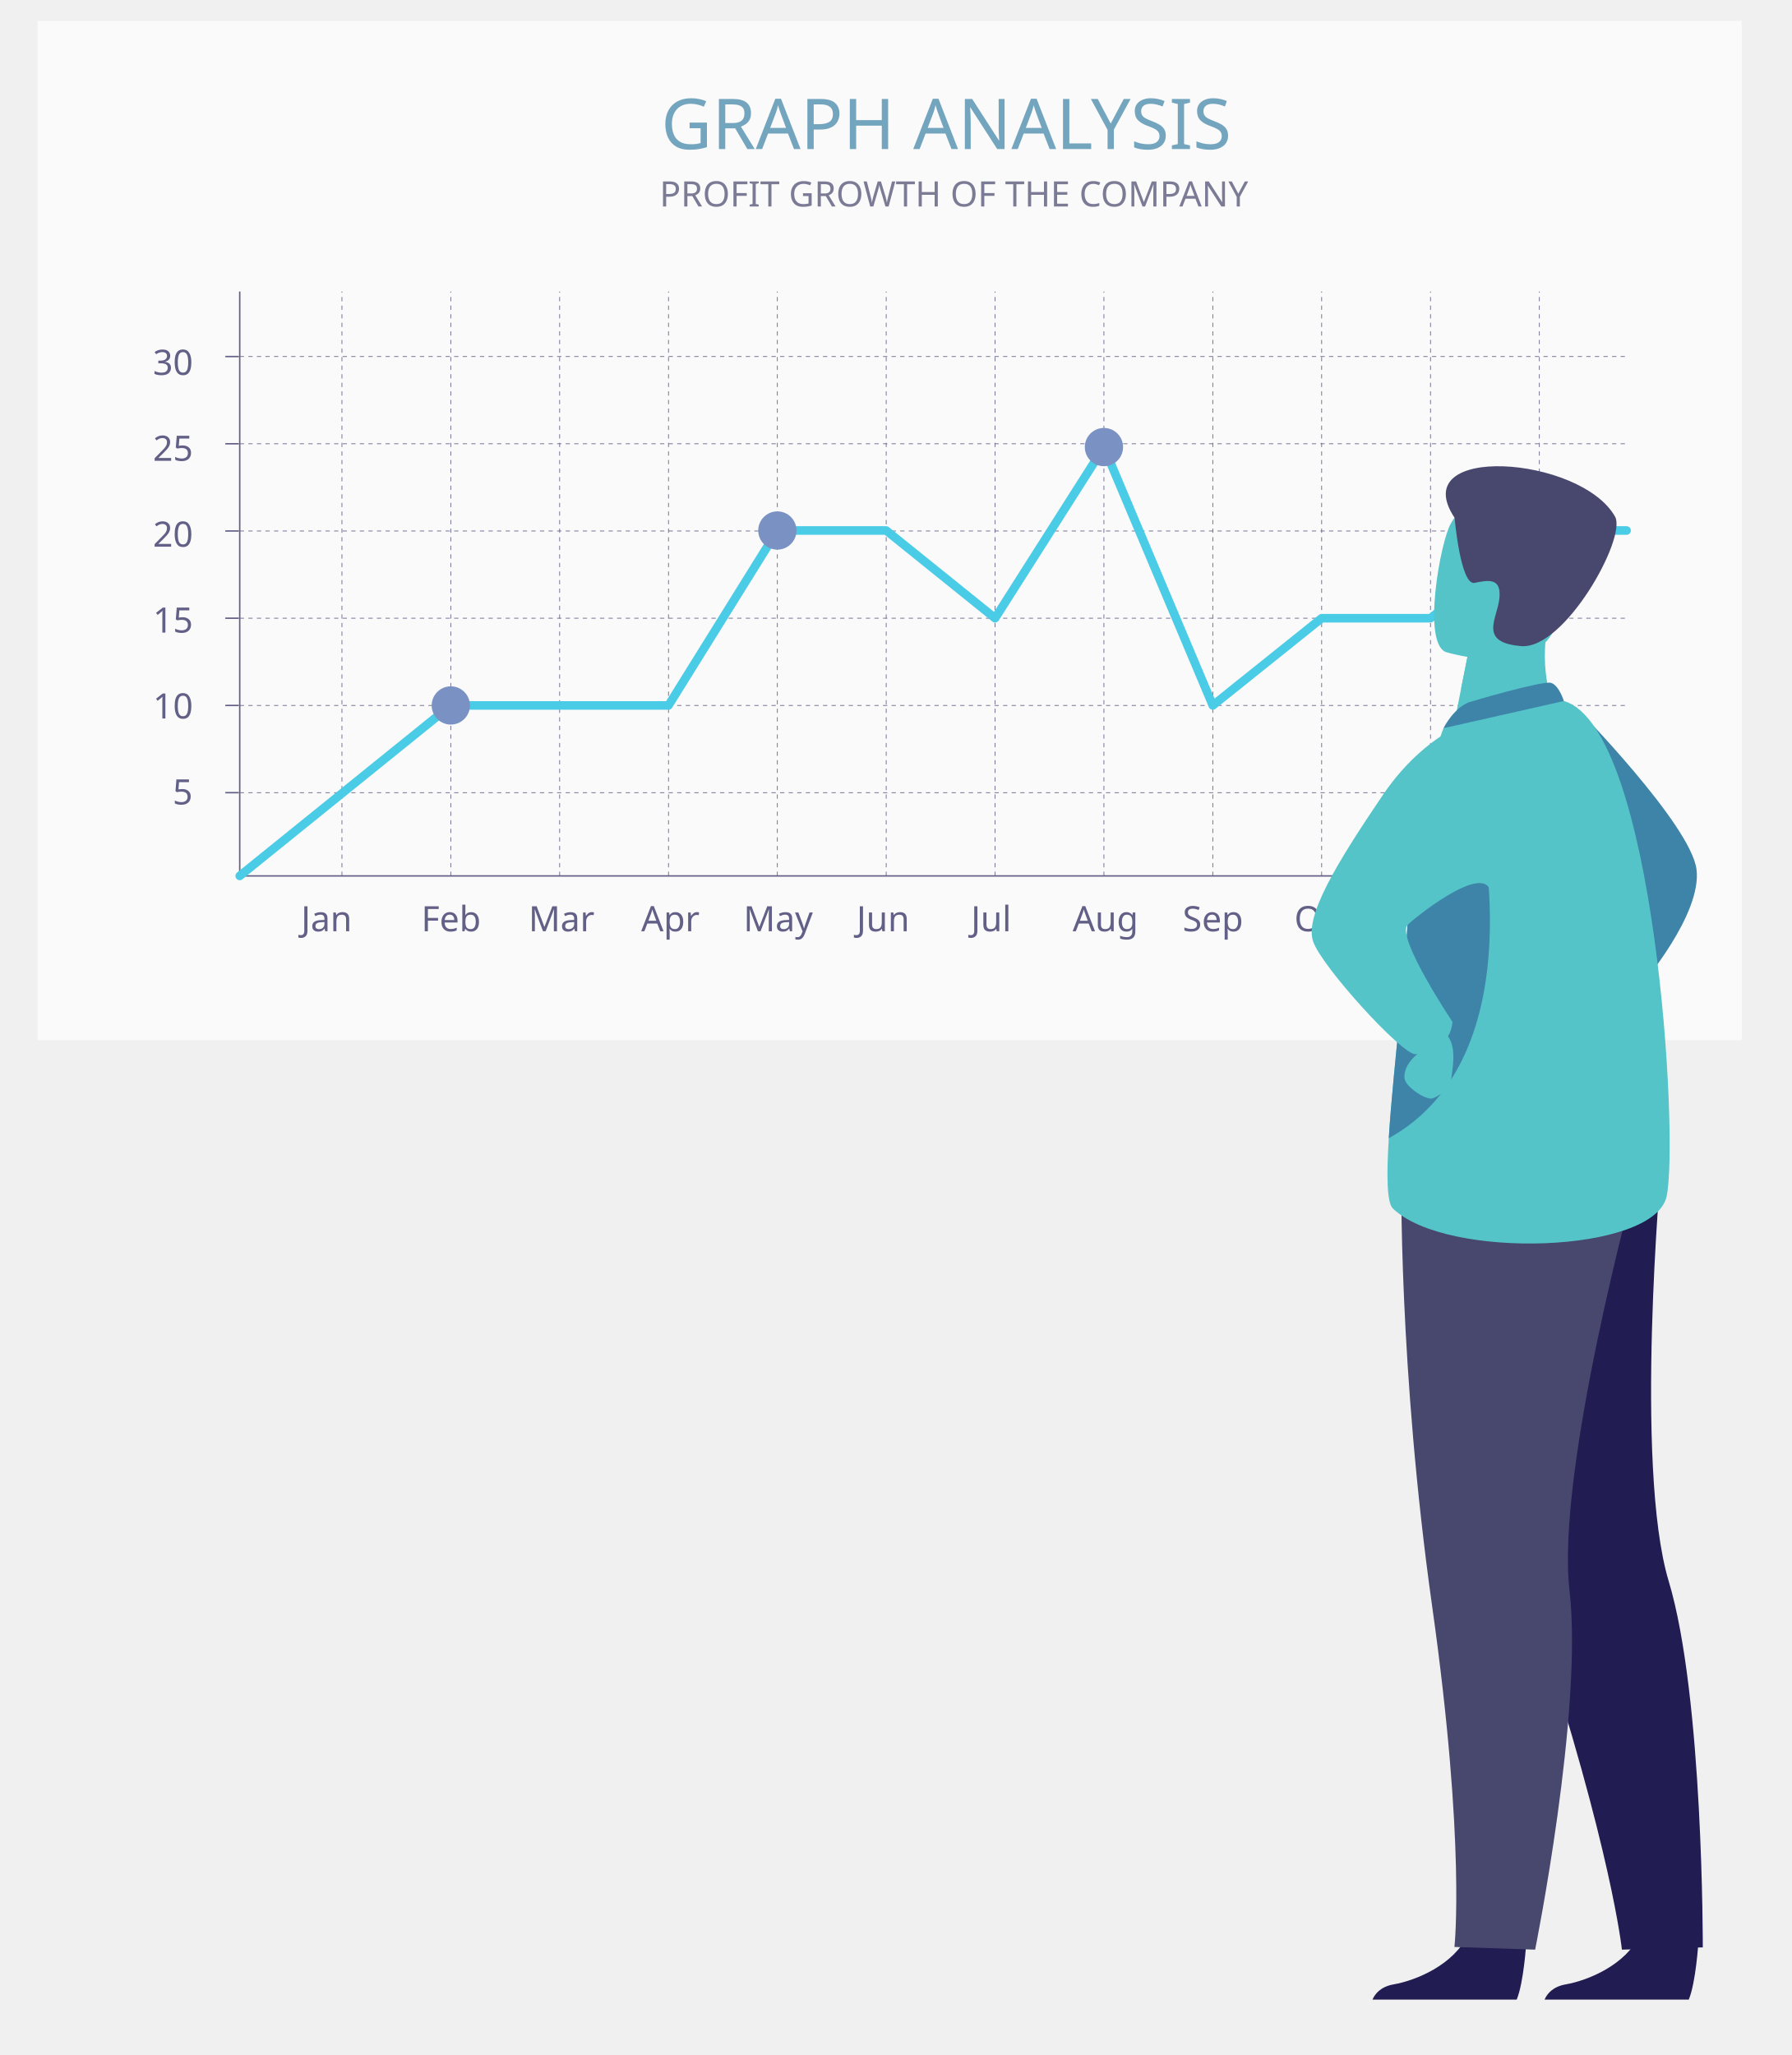
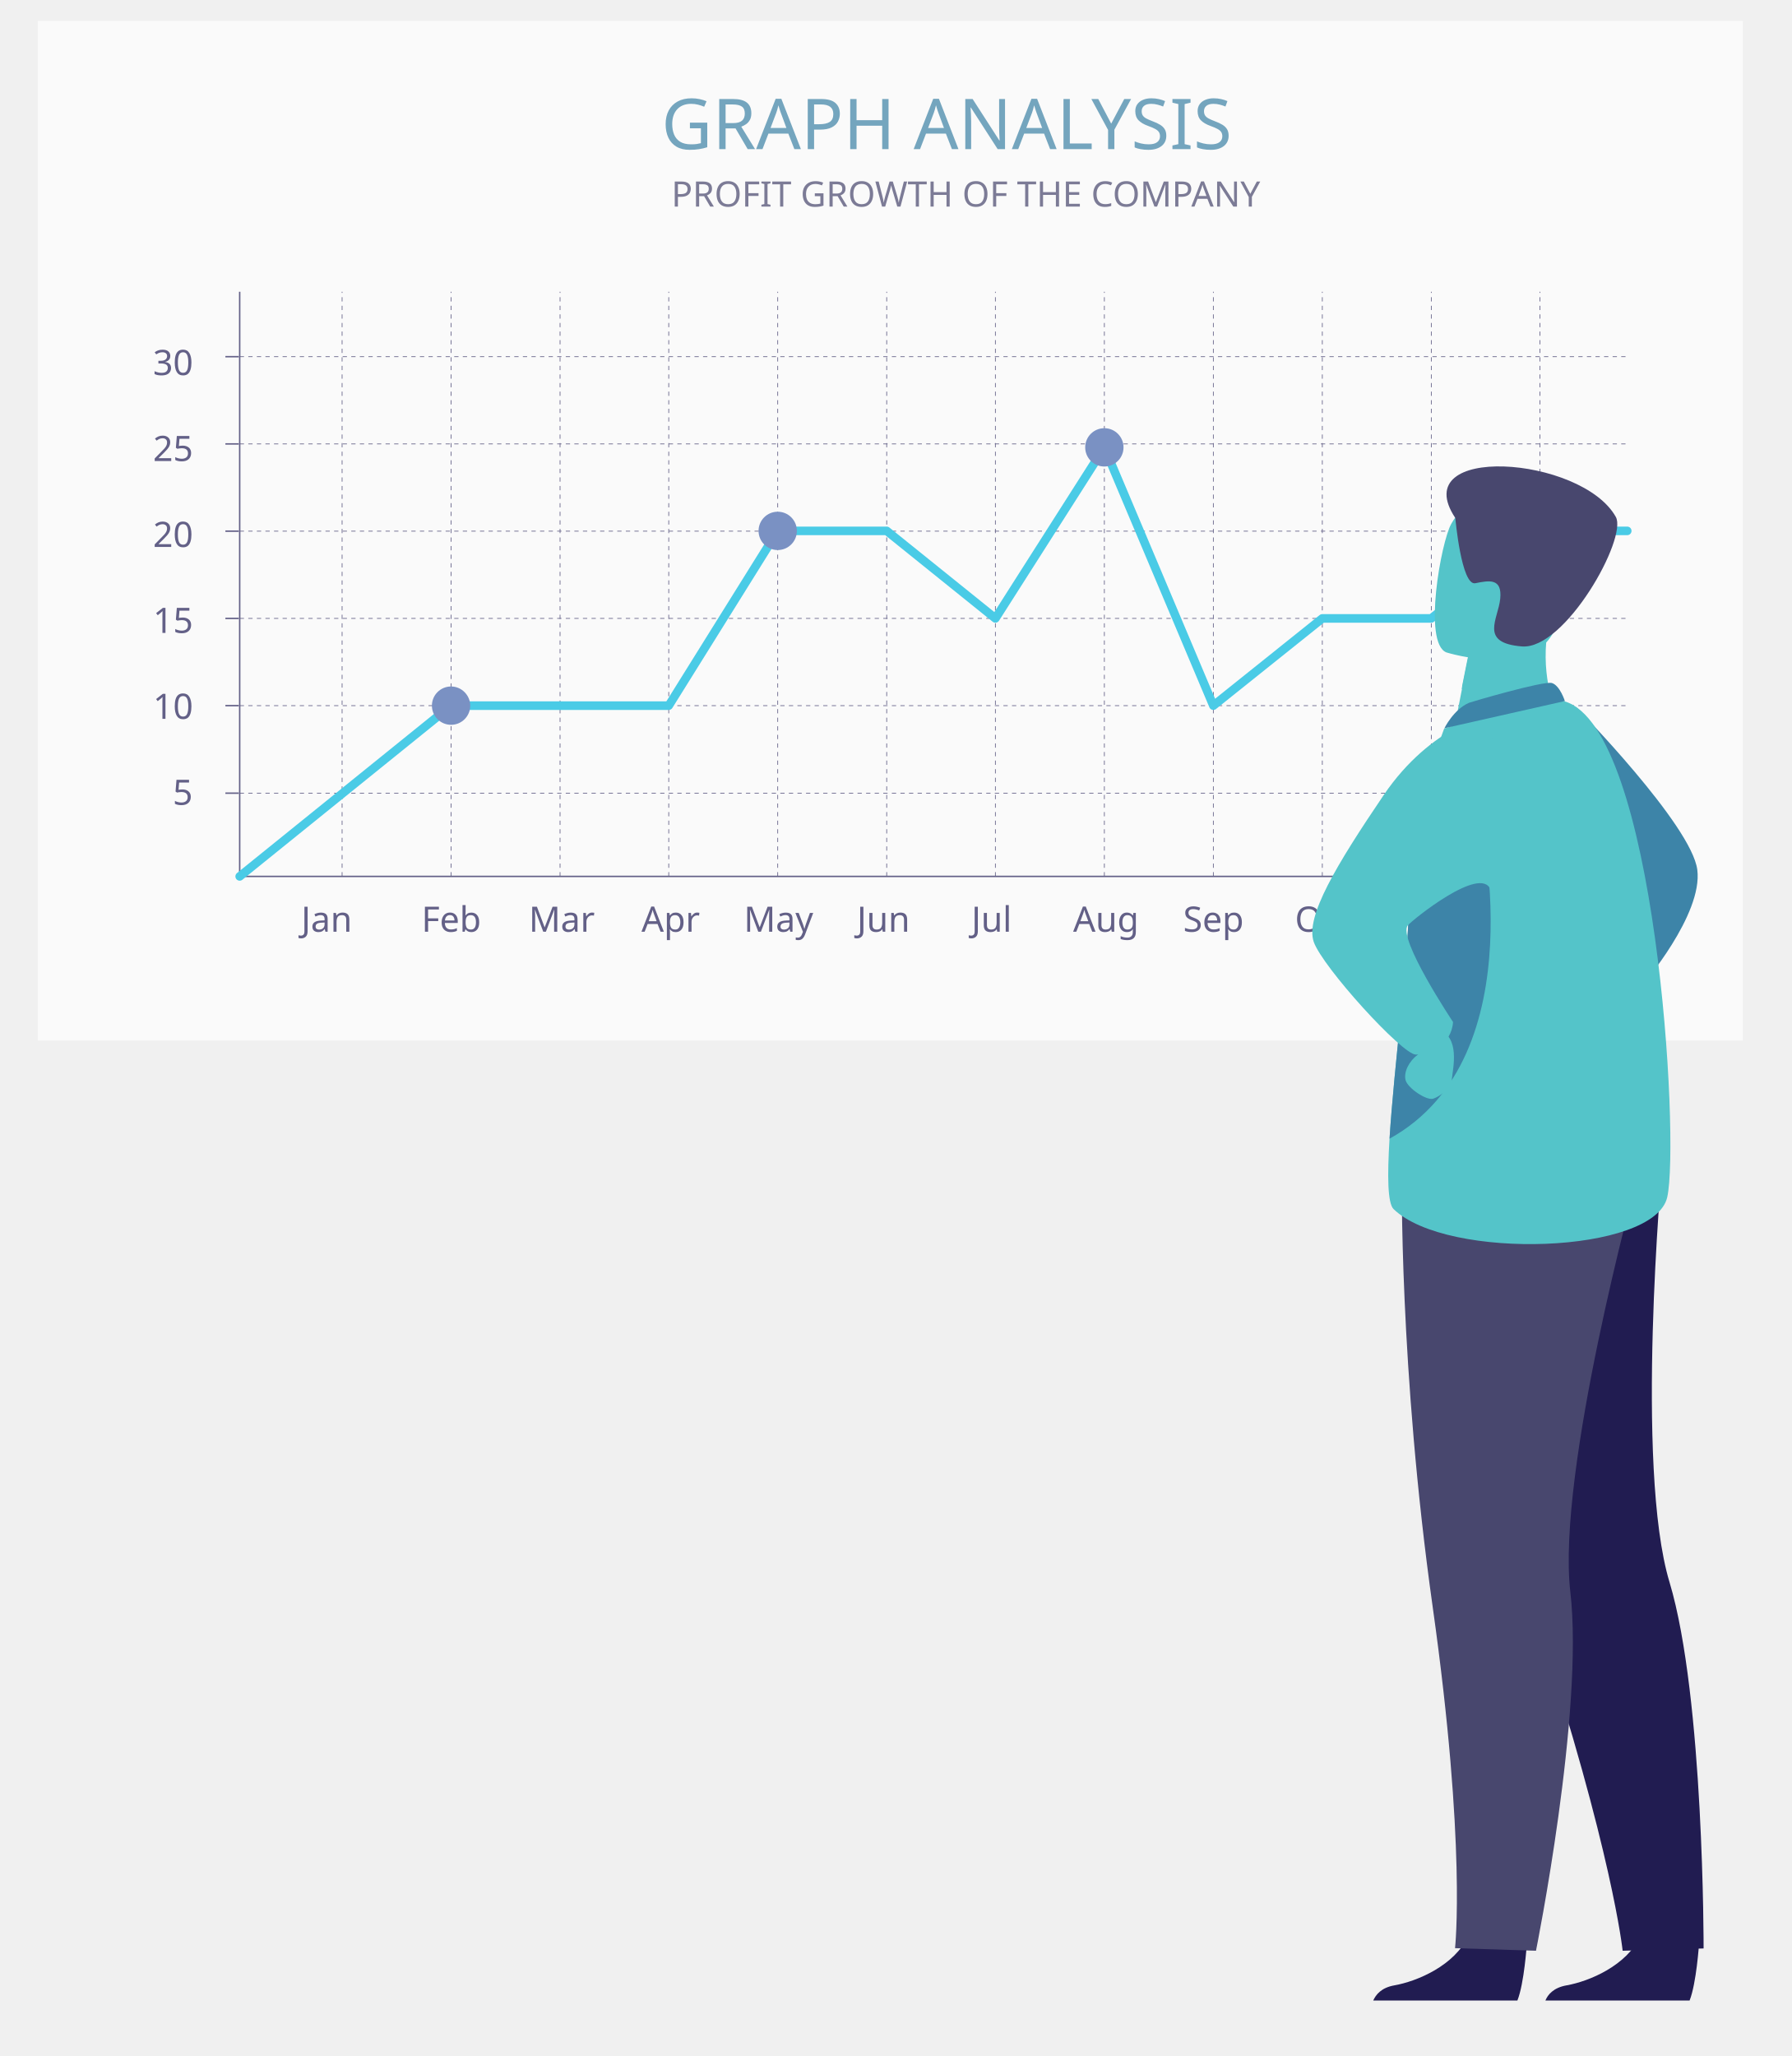
- <svg xmlns="http://www.w3.org/2000/svg" version="1.1" id="Layer_1" x="0px" y="0px" viewBox="0 0 626.53 718.8" style="enable-background:new 0 0 626.53 718.8;" xml:space="preserve">
+ <svg xmlns="http://www.w3.org/2000/svg" version="1.1" id="Layer_1" x="0px" y="0px" viewBox="0 0 626.5 718.8" style="enable-background:new 0 0 626.5 718.8;" xml:space="preserve">
  <style type="text/css">
	.st0{opacity:0.69;}
	.st1{fill:#FFFFFF;}
	.st2{fill:none;stroke:#242058;stroke-width:0.25;stroke-miterlimit:10;stroke-dasharray:1.5;}
	.st3{fill:#242058;}
- 	.st4{font-family:'Roboto-Regular';}
+ 	.st4{font-family:'Kanit-Light';}
	.st5{font-size:12.268px;}
	.st6{fill:none;stroke:#242058;stroke-width:0.5;stroke-miterlimit:10;}
	.st7{fill:#3D84A8;}
- 	.st8{font-size:24.536px;}
- 	.st9{fill:none;}
- 	.st10{fill:#48476E;}
- 	.st11{fill:none;stroke:#00BBE2;stroke-width:3;stroke-linecap:round;stroke-linejoin:round;stroke-miterlimit:10;}
- 	.st12{fill:#4567B0;}
- 	.st13{fill:#211C51;}
- 	.st14{fill:#54C4C9;}
+ 	.st8{font-family:'Kanit-Bold';}
+ 	.st9{font-size:24.536px;}
+ 	.st10{fill:none;}
+ 	.st11{fill:#48476E;}
+ 	.st12{fill:none;stroke:#00BBE2;stroke-width:3;stroke-linecap:round;stroke-linejoin:round;stroke-miterlimit:10;}
+ 	.st13{fill:#4567B0;}
+ 	.st14{fill:#211C51;}
+ 	.st15{fill:#54C4C9;}
</style>
  <g class="st0">
-     <rect x="13.18" y="7.32" class="st1" width="596.08" height="356.49" />
+     <rect x="13.2" y="7.3" class="st1" width="596.1" height="356.5" />
    <g>
-       <line class="st2" x1="119.6" y1="306.38" x2="119.6" y2="101.97" />
-       <line class="st2" x1="157.67" y1="306.38" x2="157.67" y2="101.97" />
-       <line class="st2" x1="195.75" y1="306.38" x2="195.75" y2="101.97" />
-       <line class="st2" x1="233.82" y1="306.38" x2="233.82" y2="101.97" />
-       <line class="st2" x1="271.9" y1="306.38" x2="271.9" y2="101.97" />
-       <line class="st2" x1="309.97" y1="306.38" x2="309.97" y2="101.97" />
-       <line class="st2" x1="348.05" y1="306.38" x2="348.05" y2="101.97" />
-       <line class="st2" x1="386.12" y1="306.38" x2="386.12" y2="101.97" />
-       <line class="st2" x1="424.2" y1="306.38" x2="424.2" y2="101.97" />
-       <line class="st2" x1="462.28" y1="306.38" x2="462.28" y2="101.97" />
-       <line class="st2" x1="500.35" y1="306.38" x2="500.35" y2="101.97" />
-       <line class="st2" x1="538.43" y1="306.38" x2="538.43" y2="101.97" />
+       <line class="st2" x1="119.6" y1="306.4" x2="119.6" y2="102" />
+       <line class="st2" x1="157.7" y1="306.4" x2="157.7" y2="102" />
+       <line class="st2" x1="195.8" y1="306.4" x2="195.8" y2="102" />
+       <line class="st2" x1="233.8" y1="306.4" x2="233.8" y2="102" />
+       <line class="st2" x1="271.9" y1="306.4" x2="271.9" y2="102" />
+       <line class="st2" x1="310" y1="306.4" x2="310" y2="102" />
+       <line class="st2" x1="348" y1="306.4" x2="348" y2="102" />
+       <line class="st2" x1="386.1" y1="306.4" x2="386.1" y2="102" />
+       <line class="st2" x1="424.2" y1="306.4" x2="424.2" y2="102" />
+       <line class="st2" x1="462.3" y1="306.4" x2="462.3" y2="102" />
+       <line class="st2" x1="500.4" y1="306.4" x2="500.4" y2="102" />
+       <line class="st2" x1="538.4" y1="306.4" x2="538.4" y2="102" />
      <g>
        <text transform="matrix(1 0 0 1 60.3898 281.3667)" class="st3 st4 st5">5</text>
      </g>
      <g>
        <text transform="matrix(1 0 0 1 53.4879 251.3188)" class="st3 st4 st5">10</text>
      </g>
      <g>
        <text transform="matrix(1 0 0 1 53.4908 221.271)" class="st3 st4 st5">15</text>
      </g>
      <g>
        <text transform="matrix(1 0 0 1 53.4879 191.2231)" class="st3 st4 st5">20</text>
      </g>
      <g>
        <text transform="matrix(1 0 0 1 53.4908 161.1763)" class="st3 st4 st5">25</text>
      </g>
      <g>
        <text transform="matrix(1 0 0 1 53.4879 131.1274)" class="st3 st4 st5">30</text>
      </g>
      <g>
        <text transform="matrix(1 0 0 1 105.3067 325.7437)" class="st3 st4 st5">Jan</text>
      </g>
      <g>
        <text transform="matrix(1 0 0 1 147.3707 325.7437)" class="st3 st4 st5">Feb</text>
      </g>
      <g>
        <text transform="matrix(1 0 0 1 184.8829 325.7437)" class="st3 st4 st5">Mar</text>
      </g>
      <g>
        <text transform="matrix(1 0 0 1 224.2638 325.7437)" class="st3 st4 st5">Apr</text>
      </g>
      <g>
        <text transform="matrix(1 0 0 1 260.0538 325.7437)" class="st3 st4 st5">May</text>
      </g>
      <g>
        <text transform="matrix(1 0 0 1 299.6197 325.7437)" class="st3 st4 st5">Jun</text>
      </g>
      <g>
        <text transform="matrix(1 0 0 1 339.6329 325.7437)" class="st3 st4 st5">Jul</text>
      </g>
      <g>
        <text transform="matrix(1 0 0 1 375.1803 325.7437)" class="st3 st4 st5">Aug</text>
      </g>
      <g>
        <text transform="matrix(1 0 0 1 413.6476 325.7437)" class="st3 st4 st5">Sep</text>
      </g>
      <g>
        <text transform="matrix(1 0 0 1 452.7208 325.7437)" class="st3 st4 st5">Oct</text>
      </g>
      <g>
        <text transform="matrix(1 0 0 1 489.4044 325.7437)" class="st3 st4 st5">Nov</text>
      </g>
      <g>
        <text transform="matrix(1 0 0 1 527.8878 325.7437)" class="st3 st4 st5">Dec</text>
      </g>
-       <line class="st6" x1="78.81" y1="277.26" x2="83.54" y2="277.26" />
-       <line class="st6" x1="78.81" y1="246.75" x2="83.54" y2="246.75" />
-       <line class="st6" x1="78.81" y1="216.24" x2="83.54" y2="216.24" />
-       <line class="st6" x1="78.81" y1="185.73" x2="83.54" y2="185.73" />
-       <line class="st6" x1="78.81" y1="155.22" x2="83.54" y2="155.22" />
-       <line class="st6" x1="78.81" y1="124.71" x2="83.54" y2="124.71" />
-       <line class="st2" x1="83.85" y1="277.26" x2="568.93" y2="277.26" />
-       <line class="st2" x1="83.85" y1="246.75" x2="568.93" y2="246.75" />
-       <line class="st2" x1="83.85" y1="216.24" x2="568.93" y2="216.24" />
-       <line class="st2" x1="83.85" y1="185.73" x2="568.93" y2="185.73" />
-       <line class="st2" x1="83.85" y1="155.22" x2="568.93" y2="155.22" />
-       <line class="st2" x1="83.85" y1="124.71" x2="568.93" y2="124.71" />
-       <polyline class="st6" points="83.85,101.97 83.85,306.38 568.93,306.38   " />
+       <line class="st6" x1="78.8" y1="277.3" x2="83.5" y2="277.3" />
+       <line class="st6" x1="78.8" y1="246.7" x2="83.5" y2="246.7" />
+       <line class="st6" x1="78.8" y1="216.2" x2="83.5" y2="216.2" />
+       <line class="st6" x1="78.8" y1="185.7" x2="83.5" y2="185.7" />
+       <line class="st6" x1="78.8" y1="155.2" x2="83.5" y2="155.2" />
+       <line class="st6" x1="78.8" y1="124.7" x2="83.5" y2="124.7" />
+       <line class="st2" x1="83.8" y1="277.3" x2="568.9" y2="277.3" />
+       <line class="st2" x1="83.8" y1="246.7" x2="568.9" y2="246.7" />
+       <line class="st2" x1="83.8" y1="216.2" x2="568.9" y2="216.2" />
+       <line class="st2" x1="83.8" y1="185.7" x2="568.9" y2="185.7" />
+       <line class="st2" x1="83.8" y1="155.2" x2="568.9" y2="155.2" />
+       <line class="st2" x1="83.8" y1="124.7" x2="568.9" y2="124.7" />
+       <polyline class="st6" points="83.8,102 83.8,306.4 568.9,306.4   " />
    </g>
    <g>
-       <text transform="matrix(1 0 0 1 231.2189 52.1313)" class="st7 st4 st8">GRAPH ANALYSIS</text>
+       <text transform="matrix(1 0 0 1 231.2189 52.1313)" class="st7 st8 st9">GRAPH ANALYSIS</text>
    </g>
    <g>
-       <rect x="216.22" y="62.87" class="st9" width="232.53" height="15.33" />
-       <text transform="matrix(1 0 0 1 230.7135 72.2158)" class="st10 st4 st5">PROFIT GROWTH OF THE COMPANY</text>
+       <rect x="216.2" y="62.9" class="st10" width="232.5" height="15.3" />
+       <text transform="matrix(1 0 0 1 234.7135 72.2158)" class="st11 st4 st5">PROFIT GROWTH OF THE COMPANY</text>
    </g>
-     <polyline class="st11" points="83.85,306.38 157.67,246.75 233.82,246.75 271.9,185.56 309.97,185.56 348.05,216.24 386.12,156.38    424.2,246.75 462.28,216.24 500.35,216.24 538.43,185.56 568.93,185.56  " />
-     <path class="st12" d="M164.37,246.75c0,3.7-3,6.69-6.69,6.69c-3.7,0-6.69-3-6.69-6.69s3-6.69,6.69-6.69   C161.37,240.06,164.37,243.06,164.37,246.75z" />
-     <path class="st12" d="M278.59,185.56c0,3.7-3,6.69-6.69,6.69c-3.7,0-6.69-3-6.69-6.69c0-3.7,3-6.69,6.69-6.69   C275.6,178.87,278.59,181.87,278.59,185.56z" />
-     <path class="st12" d="M392.82,156.38c0,3.7-3,6.69-6.69,6.69c-3.7,0-6.69-3-6.69-6.69s3-6.69,6.69-6.69   C389.82,149.69,392.82,152.68,392.82,156.38z" />
-     <path class="st12" d="M545.12,185.56c0,3.7-3,6.69-6.69,6.69c-3.7,0-6.69-3-6.69-6.69c0-3.7,3-6.69,6.69-6.69   C542.12,178.87,545.12,181.87,545.12,185.56z" />
+     <polyline class="st12" points="83.8,306.4 157.7,246.7 233.8,246.7 271.9,185.6 310,185.6 348,216.2 386.1,156.4 424.2,246.7    462.3,216.2 500.4,216.2 538.4,185.6 568.9,185.6  " />
+     <path class="st13" d="M164.4,246.7c0,3.7-3,6.7-6.7,6.7s-6.7-3-6.7-6.7s3-6.7,6.7-6.7S164.4,243.1,164.4,246.7z" />
+     <path class="st13" d="M278.6,185.6c0,3.7-3,6.7-6.7,6.7s-6.7-3-6.7-6.7s3-6.7,6.7-6.7C275.6,178.9,278.6,181.9,278.6,185.6z" />
+     <path class="st13" d="M392.8,156.4c0,3.7-3,6.7-6.7,6.7s-6.7-3-6.7-6.7s3-6.7,6.7-6.7S392.8,152.7,392.8,156.4z" />
+     <path class="st13" d="M545.1,185.6c0,3.7-3,6.7-6.7,6.7s-6.7-3-6.7-6.7s3-6.7,6.7-6.7S545.1,181.9,545.1,185.6z" />
  </g>
  <g>
-     <path class="st7" d="M551.12,247.34c0,0,40.34,41.08,42.28,56.8c1.94,15.72-19.21,40.3-19.21,40.3L551.12,247.34z" />
-     <path class="st13" d="M533.84,679.62c0,0-0.86,13.84-3.34,19.8h-50.44c0.85-1.98,2.83-4.53,7.43-5.33   c7.9-1.38,21.12-6.93,25.91-17.37C518.42,665.74,533.84,679.62,533.84,679.62z" />
-     <path class="st13" d="M594.03,679.62c0,0-0.86,13.84-3.34,19.8h-50.44c0.85-1.98,2.83-4.53,7.43-5.33   c7.9-1.38,21.12-6.93,25.91-17.37C578.62,665.74,594.03,679.62,594.03,679.62z" />
-     <path class="st13" d="M503.9,441.5c0,0,7.07,45.21,33.44,125.45c26.37,80.25,29.96,115,29.96,115l28.29-0.79   c0,0,0.24-87.7-11.91-128.05c-12.15-40.35-2.62-145.48-2.62-145.48L503.9,441.5z" />
-     <path class="st10" d="M490.14,410.1c0,0-1,68.12,10.79,151.76c11.79,83.64,7.79,119.15,7.79,119.15l28.23,0.94   c0,0,16.87-83.67,12.03-125.54c-4.84-41.86,23.1-143.66,23.1-143.66L490.14,410.1z" />
-     <path class="st14" d="M544.79,250.69l-15.04,9.86l-21.74-4.05c0.3-1.76,1.74-9.03,3.04-15.61c0.08-0.39,0.16-0.78,0.23-1.16   c1.12-5.61,2.09-10.42,2.09-10.42l20.3-8.96l7.57-3.34c-0.02,0.12-0.59,6.22-0.67,7.11C539.16,239.94,544.79,250.69,544.79,250.69z   " />
-     <path class="st14" d="M582.93,418.51c-4.37,19.91-77.02,22.28-95.74,4.2c-2.13-2.06-2.23-11.65-1.43-24.57   c1.57-25.25,6.62-63.24,6.81-82.65c0.1-9.37,1.38-18.96,3.1-27.66c3.65-18.55,9.21-33.11,9.21-33.11s35.49-11.47,42.13-9.52   C578.99,254.6,587.29,398.6,582.93,418.51z" />
-     <path class="st7" d="M485.75,398.14c1.57-25.25,6.62-63.24,6.81-82.65c0.1-9.37,1.38-18.96,3.1-27.66l21.35-3.77   C517.01,284.06,537.88,369.31,485.75,398.14z" />
-     <path class="st14" d="M497.31,362.94c0,0,1.46,3.48-1.6,5.81c-3.06,2.34-5.04,6.12-4.34,8.88c0.7,2.76,7.4,7.27,9.73,6.55   c2.32-0.73,7.05-4.37,6.54-5.83c-0.51-1.46,3.18-12.8-2.48-17.16C499.49,356.83,497.31,362.94,497.31,362.94z" />
-     <path class="st14" d="M521.18,249.61c0,0-20.82,3.9-37.41,28.34c-16.59,24.45-27.5,42.62-24.45,51.43   c3.06,8.81,30.91,39.37,35.71,39.37c4.8,0,12.55-3.49,12.99-11.35c0,0-19.61-29.39-15.75-33.79c1.65-1.88,25.46-21.21,28.86-12.48   C526.76,325.57,521.18,249.61,521.18,249.61z" />
-     <path class="st14" d="M539.05,224.4c-4.46,7.55-21.07,14.08-28,16.48c0.08-0.39,0.16-0.78,0.23-1.16   c1.12-5.61,2.09-10.42,2.09-10.42l20.3-8.96C538.16,220.29,540.89,221.29,539.05,224.4z" />
-     <path class="st14" d="M505.72,228.07c0,0,32.7,10.2,38.74-10.26c6.04-20.46,14.33-32.93-6.3-40.31c-20.62-7.38-27-0.77-30.68,5.57   C503.8,189.41,497.37,224.89,505.72,228.07z" />
-     <path class="st10" d="M508.77,181.1c0,0,2.09,23.81,7.01,22.78c4.92-1.03,9.39-1.8,8.67,5.38c-0.72,7.18-7.55,15.47,7.63,16.74   c15.18,1.27,36.99-37.87,32.83-45.28C552.87,159.33,491.38,155.01,508.77,181.1z" />
-     <path class="st7" d="M513.58,245.71c0.42-0.18,26.18-7.78,28.97-6.85c2.8,0.92,4.45,6.34,4.45,6.34l-42.12,9.52   C504.88,254.72,508.2,247.98,513.58,245.71z" />
+     <path class="st7" d="M551.1,247.3c0,0,40.3,41.1,42.3,56.8s-19.2,40.3-19.2,40.3L551.1,247.3z" />
+     <path class="st14" d="M533.8,679.6c0,0-0.9,13.8-3.3,19.8h-50.4c0.9-2,2.8-4.5,7.4-5.3c7.9-1.4,21.1-6.9,25.9-17.4   C518.4,665.7,533.8,679.6,533.8,679.6z" />
+     <path class="st14" d="M594,679.6c0,0-0.9,13.8-3.3,19.8h-50.4c0.8-2,2.8-4.5,7.4-5.3c7.9-1.4,21.1-6.9,25.9-17.4   C578.6,665.7,594,679.6,594,679.6z" />
+     <path class="st14" d="M503.9,441.5c0,0,7.1,45.2,33.4,125.5c26.4,80.3,30,115,30,115l28.3-0.8c0,0,0.2-87.7-11.9-128   c-12.2-40.3-2.6-145.5-2.6-145.5L503.9,441.5z" />
+     <path class="st11" d="M490.1,410.1c0,0-1,68.1,10.8,151.8c11.8,83.7,7.8,119.2,7.8,119.2L537,682c0,0,16.9-83.7,12-125.5   c-4.8-41.9,23.1-143.7,23.1-143.7L490.1,410.1z" />
+     <path class="st15" d="M544.8,250.7l-15,9.9l-21.7-4c0.3-1.8,1.7-9,3-15.6c0.1-0.4,0.2-0.8,0.2-1.2c1.1-5.6,2.1-10.4,2.1-10.4   l20.3-9l7.6-3.3c0,0.1-0.6,6.2-0.7,7.1C539.2,239.9,544.8,250.7,544.8,250.7z" />
+     <path class="st15" d="M582.9,418.5c-4.4,19.9-77,22.3-95.7,4.2c-2.1-2.1-2.2-11.6-1.4-24.6c1.6-25.3,6.6-63.2,6.8-82.6   c0.1-9.4,1.4-19,3.1-27.7c3.6-18.5,9.2-33.1,9.2-33.1s35.5-11.5,42.1-9.5C579,254.6,587.3,398.6,582.9,418.5z" />
+     <path class="st7" d="M485.8,398.1c1.6-25.3,6.6-63.2,6.8-82.6c0.1-9.4,1.4-19,3.1-27.7l21.4-3.8C517,284.1,537.9,369.3,485.8,398.1   z" />
+     <path class="st15" d="M497.3,362.9c0,0,1.5,3.5-1.6,5.8s-5,6.1-4.3,8.9s7.4,7.3,9.7,6.5c2.3-0.7,7-4.4,6.5-5.8   c-0.5-1.5,3.2-12.8-2.5-17.2C499.5,356.8,497.3,362.9,497.3,362.9z" />
+     <path class="st15" d="M521.2,249.6c0,0-20.8,3.9-37.4,28.3c-16.6,24.5-27.5,42.6-24.5,51.4c3.1,8.8,30.9,39.4,35.7,39.4   s12.5-3.5,13-11.4c0,0-19.6-29.4-15.8-33.8c1.6-1.9,25.5-21.2,28.9-12.5C526.8,325.6,521.2,249.6,521.2,249.6z" />
+     <path class="st15" d="M539,224.4c-4.5,7.6-21.1,14.1-28,16.5c0.1-0.4,0.2-0.8,0.2-1.2c1.1-5.6,2.1-10.4,2.1-10.4l20.3-9   C538.2,220.3,540.9,221.3,539,224.4z" />
+     <path class="st15" d="M505.7,228.1c0,0,32.7,10.2,38.7-10.3s14.3-32.9-6.3-40.3s-27-0.8-30.7,5.6   C503.8,189.4,497.4,224.9,505.7,228.1z" />
+     <path class="st11" d="M508.8,181.1c0,0,2.1,23.8,7,22.8c4.9-1,9.4-1.8,8.7,5.4s-7.5,15.5,7.6,16.7s37-37.9,32.8-45.3   C552.9,159.3,491.4,155,508.8,181.1z" />
+     <path class="st7" d="M513.6,245.7c0.4-0.2,26.2-7.8,29-6.9c2.8,0.9,4.5,6.3,4.5,6.3l-42.1,9.5C504.9,254.7,508.2,248,513.6,245.7z" />
  </g>
</svg>
